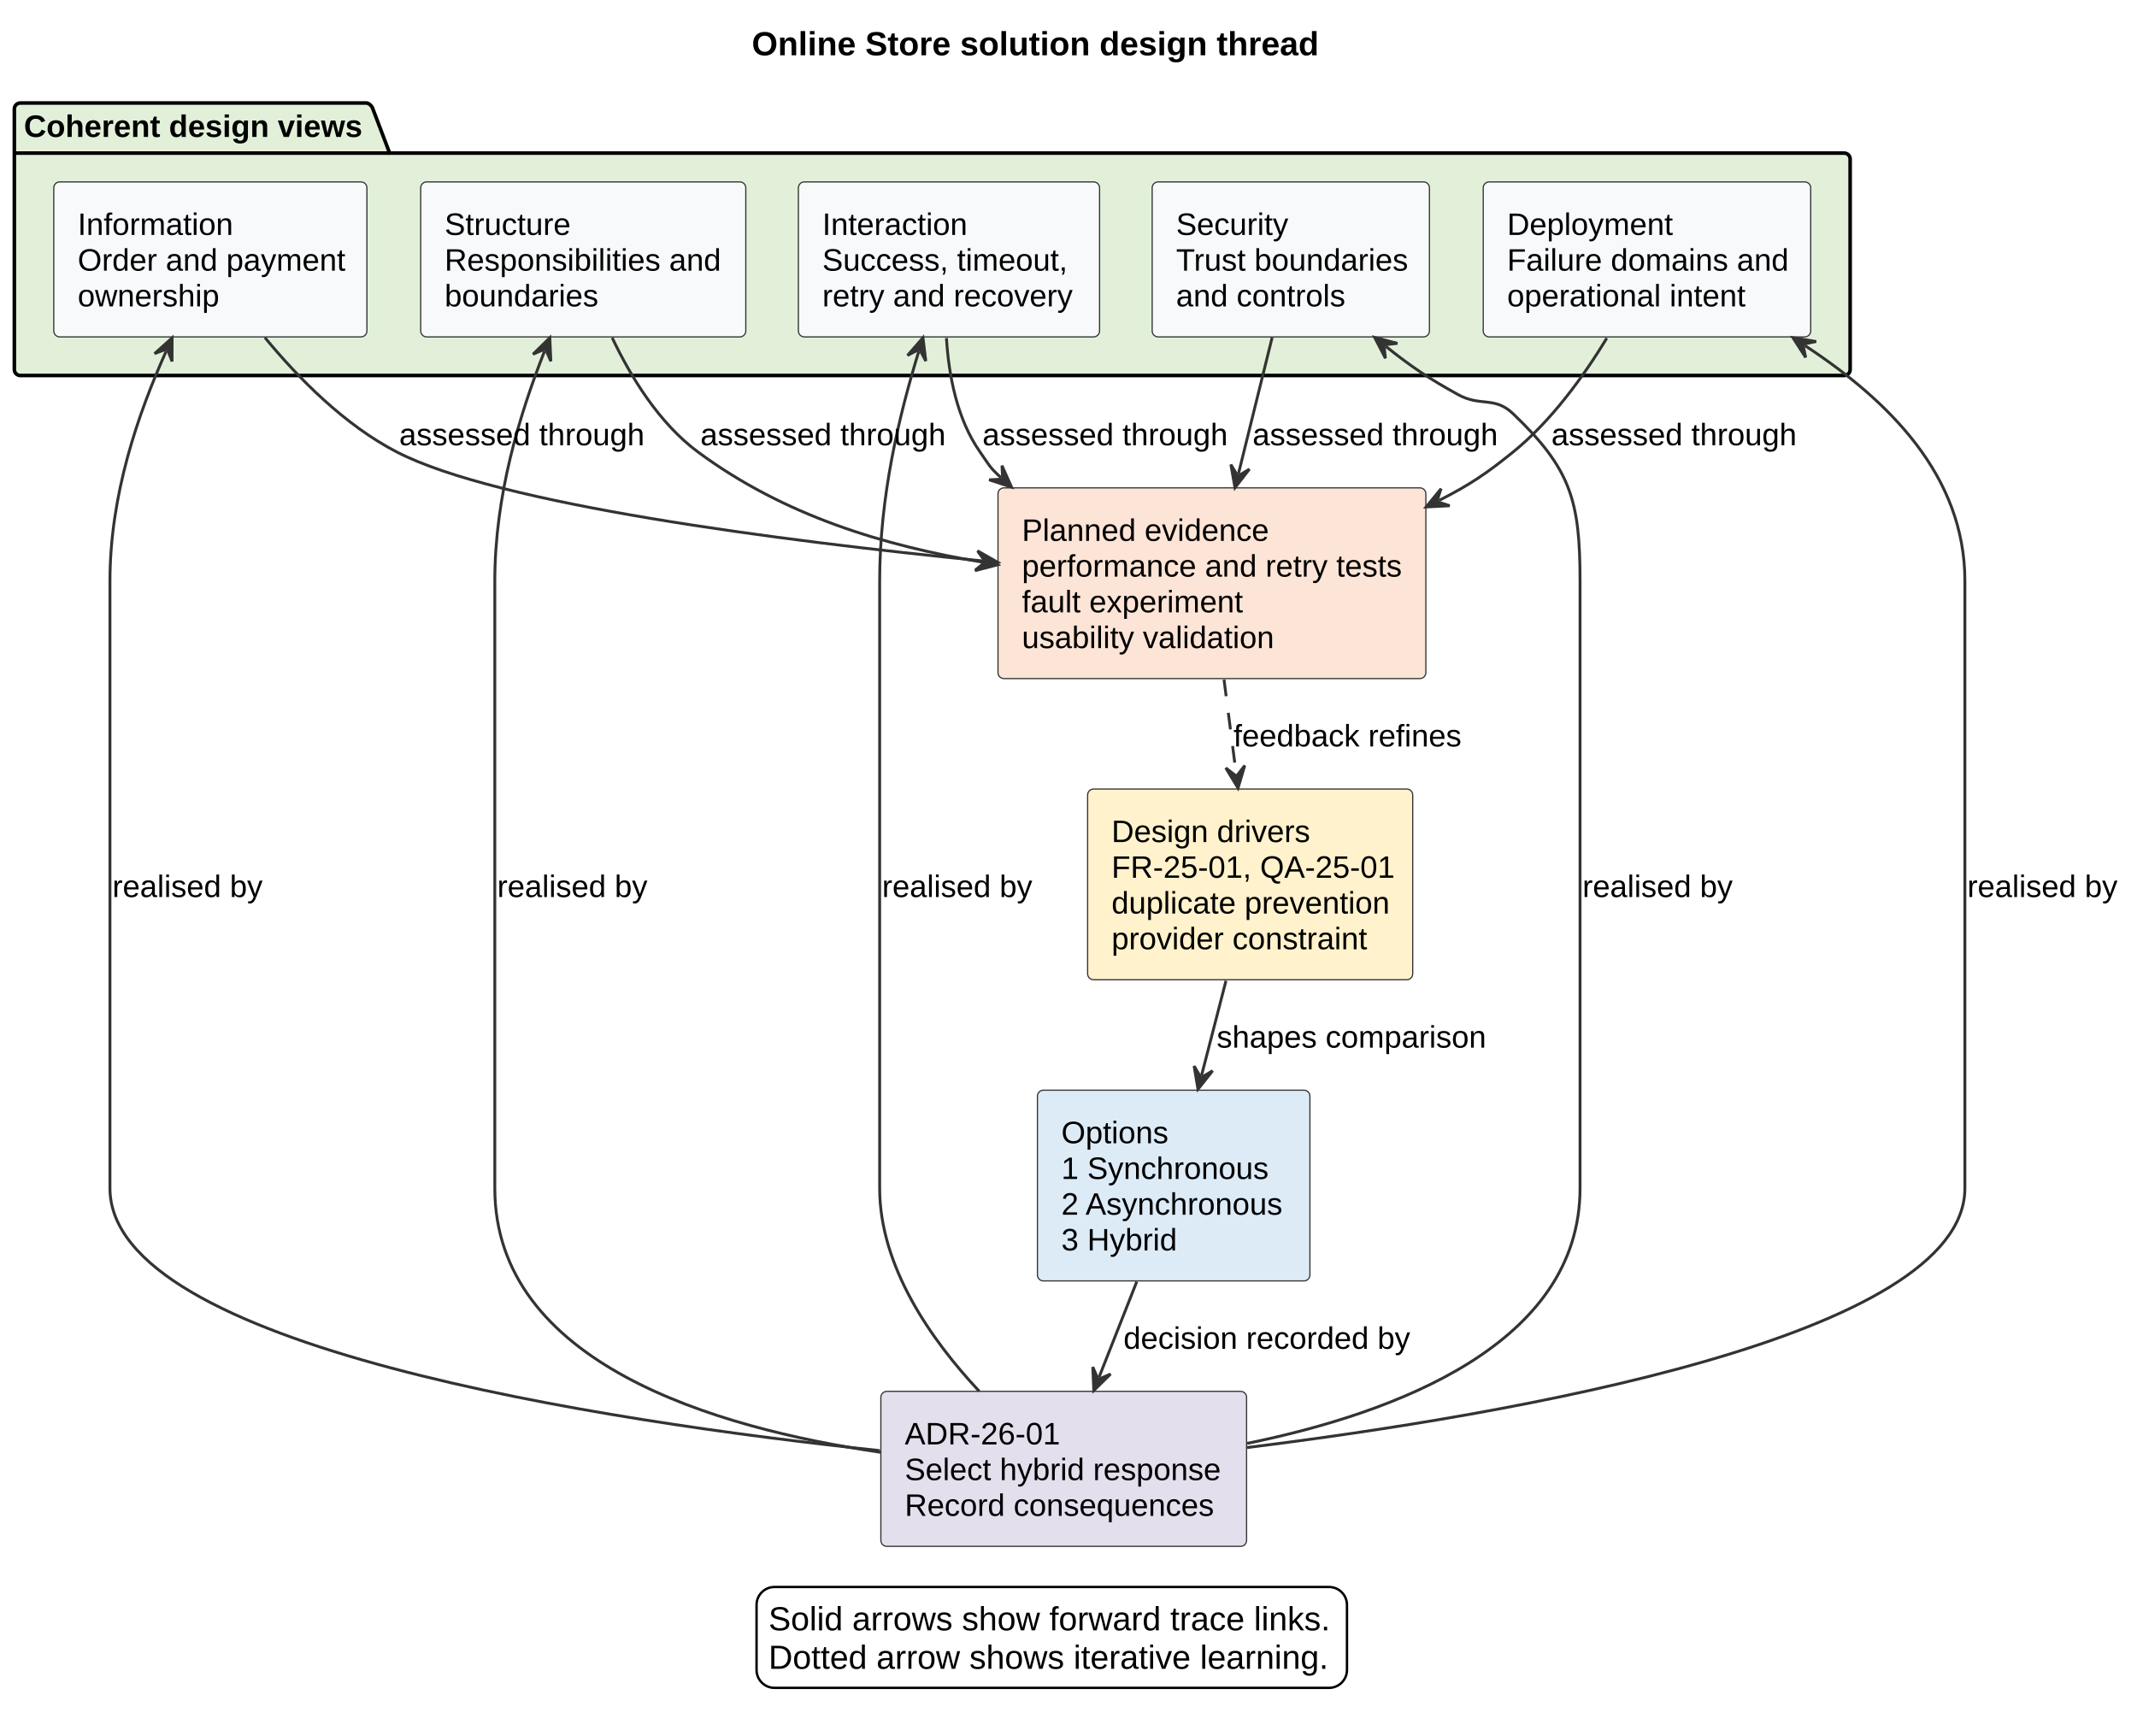
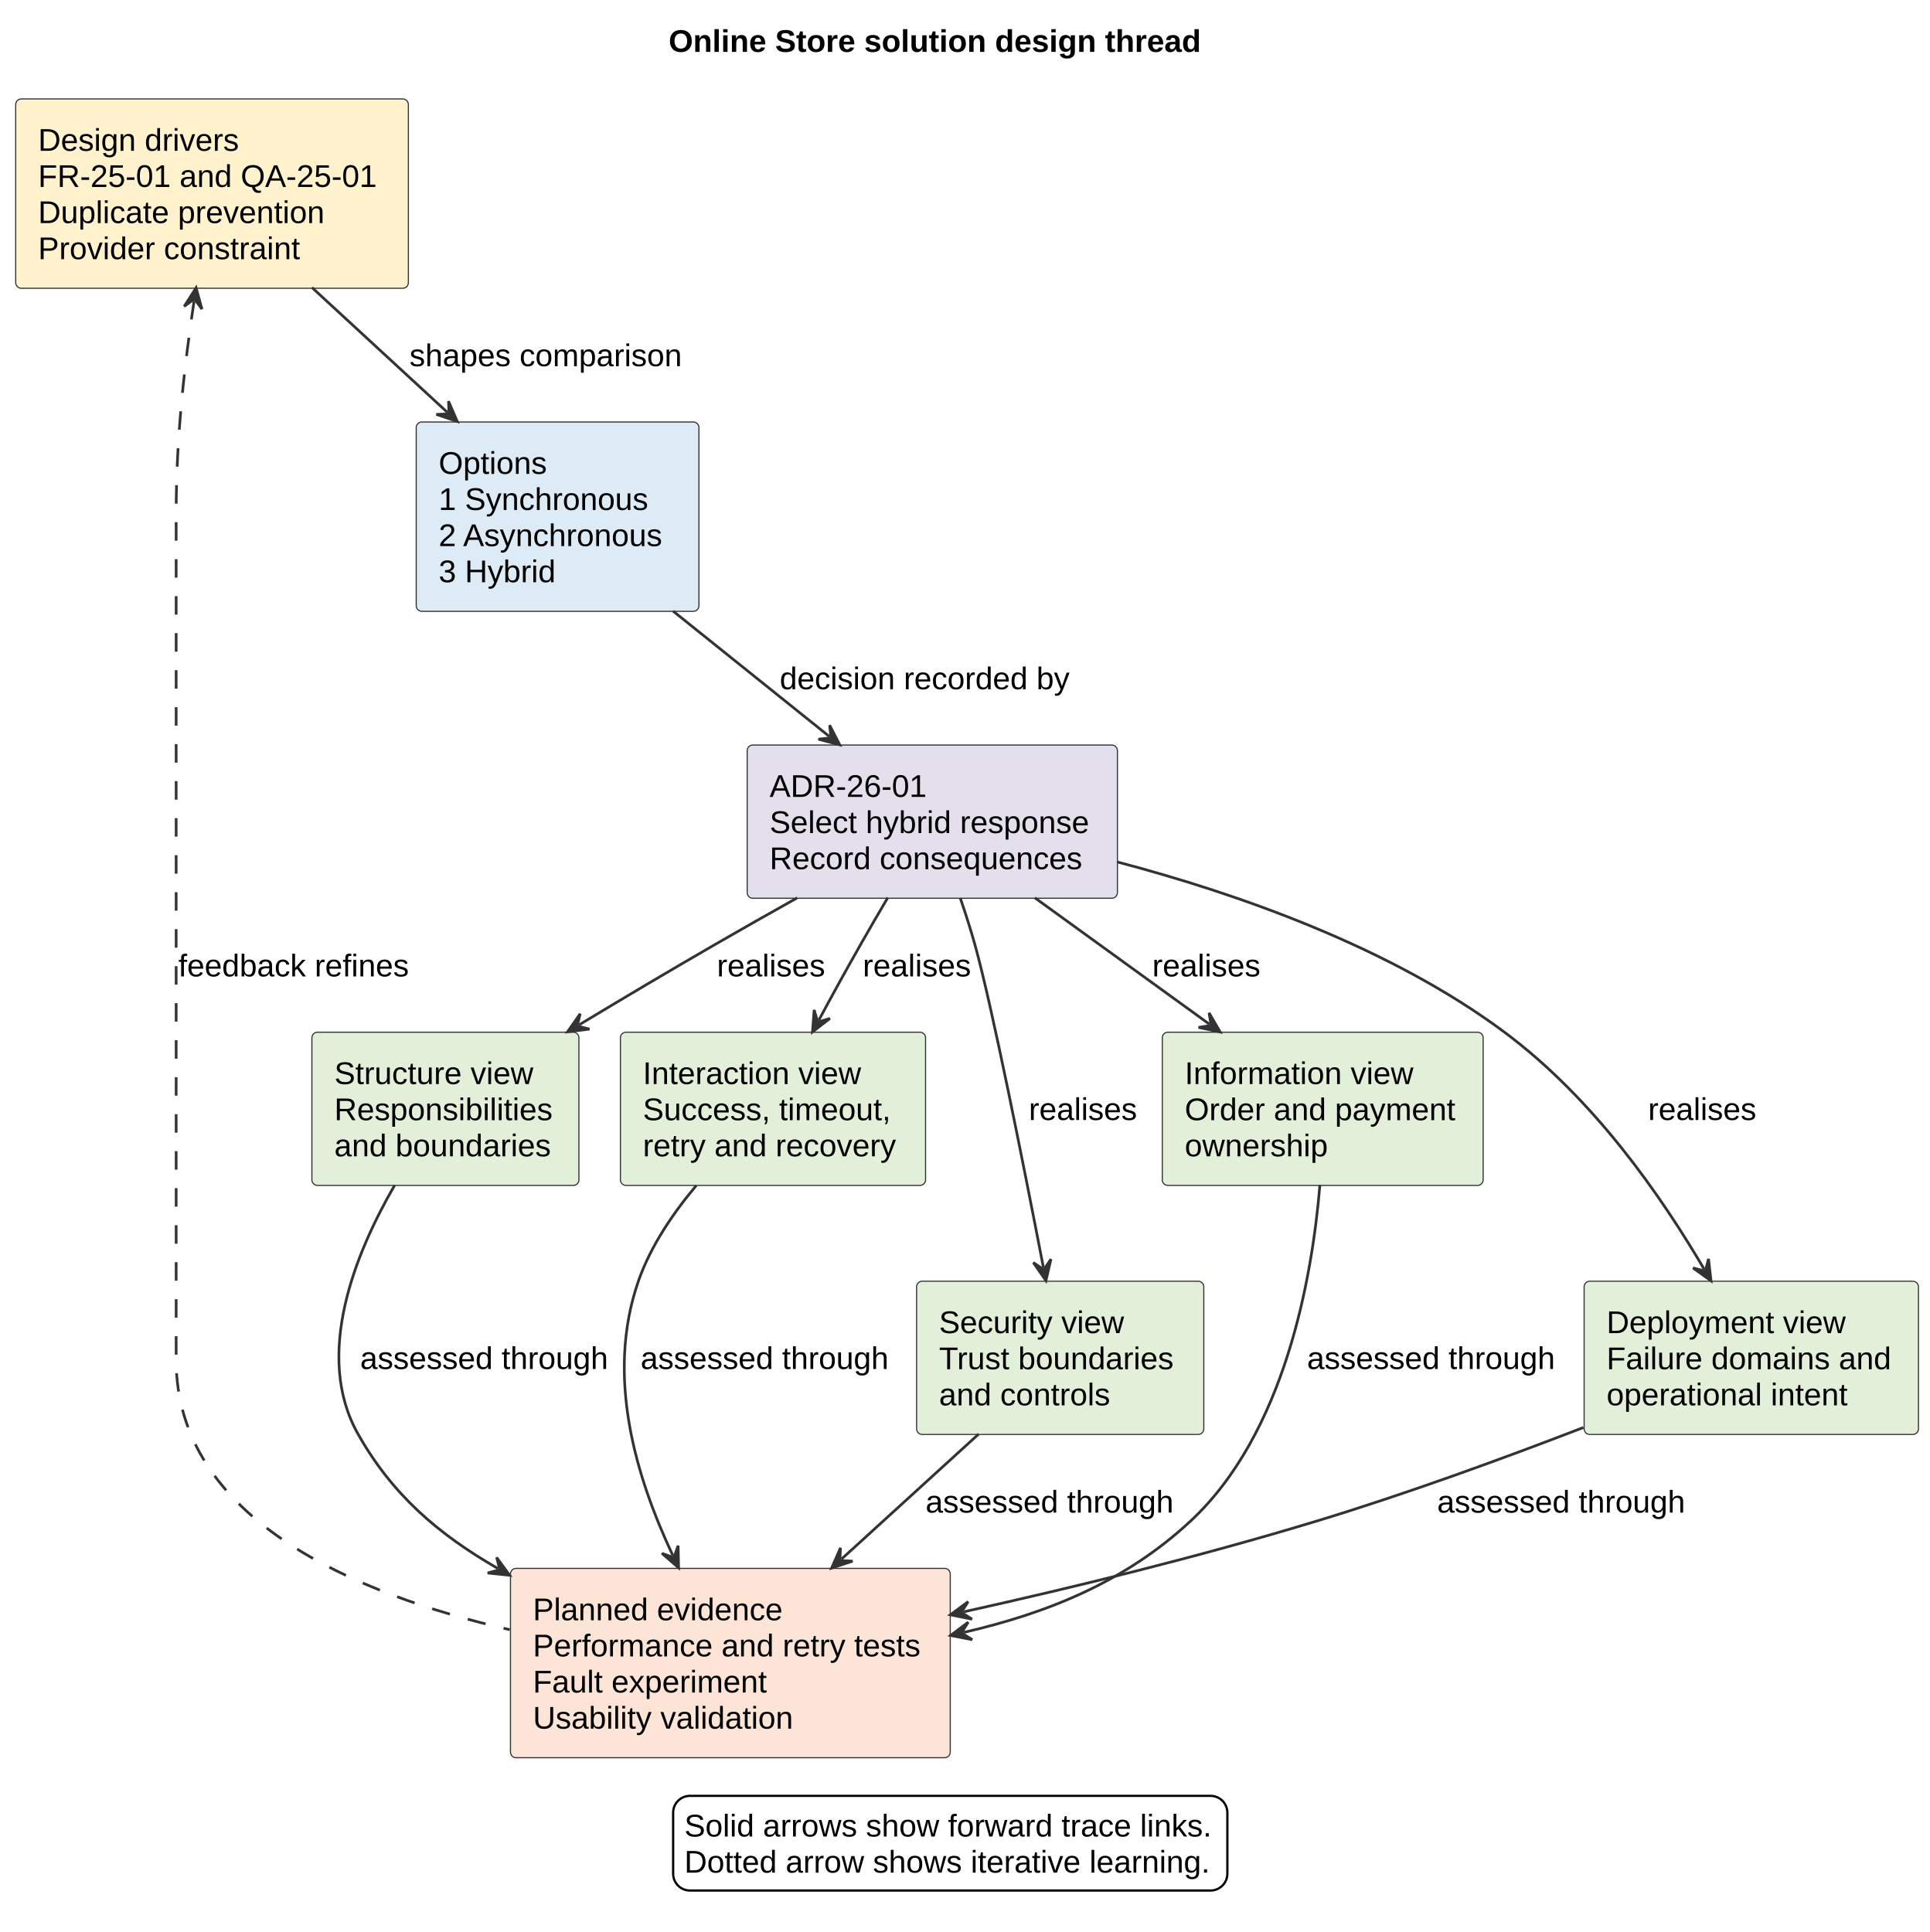
- <svg xmlns="http://www.w3.org/2000/svg" contentStyleType="text/css" height="726px" preserveAspectRatio="none" style="width:894px;height:726px;background:#FFFFFF;" version="1.1" viewBox="0 0 894 726" width="894px" zoomAndPan="magnify">
+ <svg xmlns="http://www.w3.org/2000/svg" contentStyleType="text/css" height="731.698px" preserveAspectRatio="none" style="width:730px;height:731px;background:#FFFFFF;" version="1.1" viewBox="0 0 730 731" width="730.849px" zoomAndPan="magnify">
  <defs />
  <g>
-     <text fill="#000000" font-family="Arial" font-size="14" font-weight="bold" lengthAdjust="spacing" textLength="251" x="314.5" y="23.132">Online Store solution design thread</text>
-     <g id="cluster_Coherent design views">
-       <path d="M8.5,43.099 L153.5,43.099 A3.75,3.75 0 0 1 156,45.599 L163,64.047 L771.5,64.047 A2.5,2.5 0 0 1 774,66.547 L774,154.599 A2.5,2.5 0 0 1 771.5,157.099 L8.5,157.099 A2.5,2.5 0 0 1 6,154.599 L6,45.599 A2.5,2.5 0 0 1 8.5,43.099 " fill="#E2F0D9" style="stroke:#000000;stroke-width:1.5;" />
-       <line style="stroke:#000000;stroke-width:1.5;" x1="6" x2="163" y1="64.047" y2="64.047" />
-       <text fill="#000000" font-family="Arial" font-size="13" font-weight="bold" lengthAdjust="spacing" textLength="144" x="10" y="57.292">Coherent design views</text>
+     <text fill="#000000" font-family="Arial" font-size="11.884" font-weight="bold" lengthAdjust="spacing" textLength="213.058" x="252.953" y="19.635">Online Store solution design thread</text>
+     <g id="elem_D">
+       <rect fill="#FFF2CC" height="71.637" rx="2.122" ry="2.122" style="stroke:#333333;stroke-width:0.424;" width="148.547" x="5.942" y="37.433" />
+       <text fill="#000000" font-family="Arial" font-size="11.884" lengthAdjust="spacing" textLength="77.244" x="14.43" y="57.068">Design drivers</text>
+       <text fill="#000000" font-family="Arial" font-size="11.884" lengthAdjust="spacing" textLength="131.57" x="14.43" y="70.733">FR-25-01 and QA-25-01</text>
+       <text fill="#000000" font-family="Arial" font-size="11.884" lengthAdjust="spacing" textLength="110.349" x="14.43" y="84.398">Duplicate prevention</text>
+       <text fill="#000000" font-family="Arial" font-size="11.884" lengthAdjust="spacing" textLength="101.012" x="14.43" y="98.063">Provider constraint</text>
+     </g>
+     <g id="elem_O">
+       <rect fill="#DDEBF7" height="71.637" rx="2.122" ry="2.122" style="stroke:#333333;stroke-width:0.424;" width="106.954" x="157.459" y="159.665" />
+       <text fill="#000000" font-family="Arial" font-size="11.884" lengthAdjust="spacing" textLength="41.593" x="165.948" y="179.3">Options</text>
+       <text fill="#000000" font-family="Arial" font-size="11.884" lengthAdjust="spacing" textLength="84.035" x="165.948" y="192.965">1  Synchronous</text>
+       <text fill="#000000" font-family="Arial" font-size="11.884" lengthAdjust="spacing" textLength="89.977" x="165.948" y="206.631">2  Asynchronous</text>
+       <text fill="#000000" font-family="Arial" font-size="11.884" lengthAdjust="spacing" textLength="47.535" x="165.948" y="220.296">3  Hybrid</text>
+     </g>
+     <g id="elem_A">
+       <rect fill="#E4DFEC" height="57.972" rx="2.122" ry="2.122" style="stroke:#333333;stroke-width:0.424;" width="140.058" x="282.663" y="281.898" />
+       <text fill="#000000" font-family="Arial" font-size="11.884" lengthAdjust="spacing" textLength="60.267" x="291.151" y="301.533">ADR-26-01</text>
+       <text fill="#000000" font-family="Arial" font-size="11.884" lengthAdjust="spacing" textLength="123.081" x="291.151" y="315.198">Select hybrid response</text>
+       <text fill="#000000" font-family="Arial" font-size="11.884" lengthAdjust="spacing" textLength="120.535" x="291.151" y="328.863">Record consequences</text>
    </g>
    <g id="elem_S">
-       <rect fill="#F7F9FB" height="64.846" rx="2.5" ry="2.5" style="stroke:#333333;stroke-width:0.5;" width="136" x="176" y="76.099" />
-       <text fill="#000000" font-family="Arial" font-size="13" lengthAdjust="spacing" textLength="53" x="186" y="98.293">Structure</text>
-       <text fill="#000000" font-family="Arial" font-size="13" lengthAdjust="spacing" textLength="116" x="186" y="113.241">Responsibilities and</text>
-       <text fill="#000000" font-family="Arial" font-size="13" lengthAdjust="spacing" textLength="63" x="186" y="128.19">boundaries</text>
+       <rect fill="#E2F0D9" height="57.972" rx="2.122" ry="2.122" style="stroke:#333333;stroke-width:0.424;" width="101.012" x="117.988" y="390.549" />
+       <text fill="#000000" font-family="Arial" font-size="11.884" lengthAdjust="spacing" textLength="75.546" x="126.477" y="410.184">Structure view</text>
+       <text fill="#000000" font-family="Arial" font-size="11.884" lengthAdjust="spacing" textLength="83.186" x="126.477" y="423.849">Responsibilities</text>
+       <text fill="#000000" font-family="Arial" font-size="11.884" lengthAdjust="spacing" textLength="84.035" x="126.477" y="437.514">and boundaries</text>
    </g>
    <g id="elem_I">
-       <rect fill="#F7F9FB" height="64.846" rx="2.5" ry="2.5" style="stroke:#333333;stroke-width:0.5;" width="126" x="334" y="76.099" />
-       <text fill="#000000" font-family="Arial" font-size="13" lengthAdjust="spacing" textLength="60" x="344" y="98.293">Interaction</text>
-       <text fill="#000000" font-family="Arial" font-size="13" lengthAdjust="spacing" textLength="106" x="344" y="113.241">Success, timeout,</text>
-       <text fill="#000000" font-family="Arial" font-size="13" lengthAdjust="spacing" textLength="103" x="344" y="128.19">retry and recovery</text>
+       <rect fill="#E2F0D9" height="57.972" rx="2.122" ry="2.122" style="stroke:#333333;stroke-width:0.424;" width="115.442" x="234.703" y="390.549" />
+       <text fill="#000000" font-family="Arial" font-size="11.884" lengthAdjust="spacing" textLength="82.337" x="243.192" y="410.184">Interaction view</text>
+       <text fill="#000000" font-family="Arial" font-size="11.884" lengthAdjust="spacing" textLength="94.221" x="243.192" y="423.849">Success, timeout,</text>
+       <text fill="#000000" font-family="Arial" font-size="11.884" lengthAdjust="spacing" textLength="98.465" x="243.192" y="437.514">retry and recovery</text>
    </g>
    <g id="elem_N">
-       <rect fill="#F7F9FB" height="64.846" rx="2.5" ry="2.5" style="stroke:#333333;stroke-width:0.5;" width="131" x="22.5" y="76.099" />
-       <text fill="#000000" font-family="Arial" font-size="13" lengthAdjust="spacing" textLength="63" x="32.5" y="98.293">Information</text>
-       <text fill="#000000" font-family="Arial" font-size="13" lengthAdjust="spacing" textLength="111" x="32.5" y="113.241">Order and payment</text>
-       <text fill="#000000" font-family="Arial" font-size="13" lengthAdjust="spacing" textLength="58" x="32.5" y="128.19">ownership</text>
+       <rect fill="#E2F0D9" height="57.972" rx="2.122" ry="2.122" style="stroke:#333333;stroke-width:0.424;" width="121.384" x="439.698" y="390.549" />
+       <text fill="#000000" font-family="Arial" font-size="11.884" lengthAdjust="spacing" textLength="85.733" x="448.186" y="410.184">Information view</text>
+       <text fill="#000000" font-family="Arial" font-size="11.884" lengthAdjust="spacing" textLength="104.407" x="448.186" y="423.849">Order and payment</text>
+       <text fill="#000000" font-family="Arial" font-size="11.884" lengthAdjust="spacing" textLength="54.326" x="448.186" y="437.514">ownership</text>
    </g>
    <g id="elem_C">
-       <rect fill="#F7F9FB" height="64.846" rx="2.5" ry="2.5" style="stroke:#333333;stroke-width:0.5;" width="116" x="482" y="76.099" />
-       <text fill="#000000" font-family="Arial" font-size="13" lengthAdjust="spacing" textLength="48" x="492" y="98.293">Security</text>
-       <text fill="#000000" font-family="Arial" font-size="13" lengthAdjust="spacing" textLength="96" x="492" y="113.241">Trust boundaries</text>
-       <text fill="#000000" font-family="Arial" font-size="13" lengthAdjust="spacing" textLength="71" x="492" y="128.19">and controls</text>
+       <rect fill="#E2F0D9" height="57.972" rx="2.122" ry="2.122" style="stroke:#333333;stroke-width:0.424;" width="108.651" x="346.75" y="484.77" />
+       <text fill="#000000" font-family="Arial" font-size="11.884" lengthAdjust="spacing" textLength="69.605" x="355.238" y="504.405">Security view</text>
+       <text fill="#000000" font-family="Arial" font-size="11.884" lengthAdjust="spacing" textLength="91.674" x="355.238" y="518.07">Trust boundaries</text>
+       <text fill="#000000" font-family="Arial" font-size="11.884" lengthAdjust="spacing" textLength="66.209" x="355.238" y="531.735">and controls</text>
    </g>
    <g id="elem_P">
-       <rect fill="#F7F9FB" height="64.846" rx="2.5" ry="2.5" style="stroke:#333333;stroke-width:0.5;" width="137" x="620.5" y="76.099" />
-       <text fill="#000000" font-family="Arial" font-size="13" lengthAdjust="spacing" textLength="69" x="630.5" y="98.293">Deployment</text>
-       <text fill="#000000" font-family="Arial" font-size="13" lengthAdjust="spacing" textLength="117" x="630.5" y="113.241">Failure domains and</text>
-       <text fill="#000000" font-family="Arial" font-size="13" lengthAdjust="spacing" textLength="99" x="630.5" y="128.19">operational intent</text>
-     </g>
-     <g id="elem_D">
-       <rect fill="#FFF2CC" height="79.795" rx="2.5" ry="2.5" style="stroke:#333333;stroke-width:0.5;" width="136" x="455" y="330.099" />
-       <text fill="#000000" font-family="Arial" font-size="13" lengthAdjust="spacing" textLength="81" x="465" y="352.293">Design drivers</text>
-       <text fill="#000000" font-family="Arial" font-size="13" lengthAdjust="spacing" textLength="116" x="465" y="367.241">FR-25-01, QA-25-01</text>
-       <text fill="#000000" font-family="Arial" font-size="13" lengthAdjust="spacing" textLength="114" x="465" y="382.19">duplicate prevention</text>
-       <text fill="#000000" font-family="Arial" font-size="13" lengthAdjust="spacing" textLength="105" x="465" y="397.139">provider constraint</text>
-     </g>
-     <g id="elem_O">
-       <rect fill="#DDEBF7" height="79.795" rx="2.5" ry="2.5" style="stroke:#333333;stroke-width:0.5;" width="114" x="434" y="456.099" />
-       <text fill="#000000" font-family="Arial" font-size="13" lengthAdjust="spacing" textLength="45" x="444" y="478.293">Options</text>
-       <text fill="#000000" font-family="Arial" font-size="13" lengthAdjust="spacing" textLength="87" x="444" y="493.241">1 Synchronous</text>
-       <text fill="#000000" font-family="Arial" font-size="13" lengthAdjust="spacing" textLength="94" x="444" y="508.19">2 Asynchronous</text>
-       <text fill="#000000" font-family="Arial" font-size="13" lengthAdjust="spacing" textLength="48" x="444" y="523.139">3 Hybrid</text>
-     </g>
-     <g id="elem_A">
-       <rect fill="#E4DFEC" height="64.846" rx="2.5" ry="2.5" style="stroke:#333333;stroke-width:0.5;" width="153" x="368.5" y="582.099" />
-       <text fill="#000000" font-family="Arial" font-size="13" lengthAdjust="spacing" textLength="63" x="378.5" y="604.293">ADR-26-01</text>
-       <text fill="#000000" font-family="Arial" font-size="13" lengthAdjust="spacing" textLength="133" x="378.5" y="619.241">Select hybrid response</text>
-       <text fill="#000000" font-family="Arial" font-size="13" lengthAdjust="spacing" textLength="129" x="378.5" y="634.19">Record consequences</text>
+       <rect fill="#E2F0D9" height="57.972" rx="2.122" ry="2.122" style="stroke:#333333;stroke-width:0.424;" width="126.477" x="599.279" y="484.77" />
+       <text fill="#000000" font-family="Arial" font-size="11.884" lengthAdjust="spacing" textLength="89.977" x="607.767" y="504.405">Deployment view</text>
+       <text fill="#000000" font-family="Arial" font-size="11.884" lengthAdjust="spacing" textLength="109.5" x="607.767" y="518.07">Failure domains and</text>
+       <text fill="#000000" font-family="Arial" font-size="11.884" lengthAdjust="spacing" textLength="93.372" x="607.767" y="531.735">operational intent</text>
    </g>
    <g id="elem_E">
-       <rect fill="#FCE4D6" height="79.795" rx="2.5" ry="2.5" style="stroke:#333333;stroke-width:0.5;" width="179" x="417.5" y="204.099" />
-       <text fill="#000000" font-family="Arial" font-size="13" lengthAdjust="spacing" textLength="101" x="427.5" y="226.292">Planned evidence</text>
-       <text fill="#000000" font-family="Arial" font-size="13" lengthAdjust="spacing" textLength="159" x="427.5" y="241.241">performance and retry tests</text>
-       <text fill="#000000" font-family="Arial" font-size="13" lengthAdjust="spacing" textLength="92" x="427.5" y="256.19">fault experiment</text>
-       <text fill="#000000" font-family="Arial" font-size="13" lengthAdjust="spacing" textLength="105" x="427.5" y="271.139">usability validation</text>
+       <rect fill="#FCE4D6" height="71.637" rx="2.122" ry="2.122" style="stroke:#333333;stroke-width:0.424;" width="166.372" x="193.111" y="593.421" />
+       <text fill="#000000" font-family="Arial" font-size="11.884" lengthAdjust="spacing" textLength="95.919" x="201.599" y="613.056">Planned evidence</text>
+       <text fill="#000000" font-family="Arial" font-size="11.884" lengthAdjust="spacing" textLength="149.395" x="201.599" y="626.721">Performance and retry tests</text>
+       <text fill="#000000" font-family="Arial" font-size="11.884" lengthAdjust="spacing" textLength="89.128" x="201.599" y="640.386">Fault experiment</text>
+       <text fill="#000000" font-family="Arial" font-size="11.884" lengthAdjust="spacing" textLength="98.465" x="201.599" y="654.052">Usability validation</text>
    </g>
    <g id="link_D_O">
-       <path d="M512.88,410.329 C509.14,424.809 506.409,435.399 502.67,449.889 " fill="none" id="D-to-O" style="stroke:#333333;stroke-width:1.2;" />
-       <polygon fill="#333333" points="501.17,455.699,507.292,447.984,502.42,450.857,499.546,445.985,501.17,455.699" style="stroke:#333333;stroke-width:1.2;" />
-       <text fill="#000000" font-family="Arial" font-size="13" lengthAdjust="spacing" textLength="113" x="509" y="438.293">shapes comparison</text>
+       <path d="M118.022,108.794 C135.296,124.719 151.958,140.085 169.24,156.018 " fill="none" id="D-to-O" style="stroke:#333333;stroke-width:1.019;" />
+       <polygon fill="#333333" points="172.984,159.47,169.669,151.795,169.864,156.593,165.066,156.788,172.984,159.47" style="stroke:#333333;stroke-width:1.019;" />
+       <text fill="#000000" font-family="Arial" font-size="11.884" lengthAdjust="spacing" textLength="104.407" x="154.913" y="138.556">shapes comparison</text>
    </g>
    <g id="link_O_A">
-       <path d="M475.55,536.219 C469.71,551.019 465.333,562.108 459.783,576.168 " fill="none" id="O-to-A" style="stroke:#333333;stroke-width:1.2;" />
-       <polygon fill="#333333" points="457.58,581.749,464.605,574.846,459.416,577.098,457.164,571.909,457.58,581.749" style="stroke:#333333;stroke-width:1.2;" />
-       <text fill="#000000" font-family="Arial" font-size="13" lengthAdjust="spacing" textLength="120" x="470" y="564.293">decision recorded by</text>
+       <path d="M254.626,231.222 C274.879,247.477 294.658,263.337 313.714,278.633 " fill="none" id="O-to-A" style="stroke:#333333;stroke-width:1.019;" />
+       <polygon fill="#333333" points="317.686,281.821,313.853,274.391,314.376,279.165,309.603,279.687,317.686,281.821" style="stroke:#333333;stroke-width:1.019;" />
+       <text fill="#000000" font-family="Arial" font-size="11.884" lengthAdjust="spacing" textLength="112.046" x="294.971" y="260.789">decision recorded by</text>
    </g>
    <g id="link_A_S">
-       <path d="M368.39,607.599 C298.81,597.469 207,570.249 207,497.099 C207,243.099 207,243.099 207,243.099 C207,207.259 217.333,173.502 227.813,146.872 " fill="none" id="A-to-S" style="stroke:#333333;stroke-width:1.2;" />
-       <polygon fill="#333333" points="230.01,141.289,222.992,148.199,228.179,145.941,230.436,151.128,230.01,141.289" style="stroke:#333333;stroke-width:1.2;" />
-       <text fill="#000000" font-family="Arial" font-size="13" lengthAdjust="spacing" textLength="63" x="208" y="375.293">realised by</text>
+       <path d="M301.6,339.712 C291.219,345.518 280.413,351.63 270.355,357.444 C252.054,368.021 236.442,377.3 219.067,387.775 " fill="none" id="A-to-S" style="stroke:#333333;stroke-width:1.019;" />
+       <polygon fill="#333333" points="214.705,390.404,223,389.368,218.34,388.213,219.495,383.553,214.705,390.404" style="stroke:#333333;stroke-width:1.019;" />
+       <text fill="#000000" font-family="Arial" font-size="11.884" lengthAdjust="spacing" textLength="41.593" x="271.204" y="369.44">realises</text>
    </g>
    <g id="link_A_I">
-       <path d="M409.66,582.059 C389.41,560.439 368,529.829 368,497.099 C368,243.099 368,243.099 368,243.099 C368,207.639 376.128,173.804 384.358,147.014 " fill="none" id="A-to-I" style="stroke:#333333;stroke-width:1.2;" />
-       <polygon fill="#333333" points="386.12,141.279,379.653,148.707,384.652,146.058,387.301,151.056,386.12,141.279" style="stroke:#333333;stroke-width:1.2;" />
-       <text fill="#000000" font-family="Arial" font-size="13" lengthAdjust="spacing" textLength="63" x="369" y="375.293">realised by</text>
+       <path d="M335.859,339.627 C332.396,345.493 328.814,351.647 325.529,357.444 C319.46,368.148 315.39,375.548 309.779,385.963 " fill="none" id="A-to-I" style="stroke:#333333;stroke-width:1.019;" />
+       <polygon fill="#333333" points="307.364,390.447,313.976,385.332,309.377,386.711,307.998,382.111,307.364,390.447" style="stroke:#333333;stroke-width:1.019;" />
+       <text fill="#000000" font-family="Arial" font-size="11.884" lengthAdjust="spacing" textLength="41.593" x="326.378" y="369.44">realises</text>
    </g>
    <g id="link_A_N">
-       <path d="M368.07,606.889 C252.12,594.629 46,563.489 46,497.099 C46,243.099 46,243.099 46,243.099 C46,207.019 57.679,173.355 69.549,146.835 " fill="none" id="A-to-N" style="stroke:#333333;stroke-width:1.2;" />
-       <polygon fill="#333333" points="72,141.359,64.672,147.939,69.957,145.922,71.974,151.208,72,141.359" style="stroke:#333333;stroke-width:1.2;" />
-       <text fill="#000000" font-family="Arial" font-size="13" lengthAdjust="spacing" textLength="63" x="47" y="375.293">realised by</text>
+       <path d="M391.501,339.712 C413.121,355.365 435.836,371.816 457.464,387.477 " fill="none" id="A-to-N" style="stroke:#333333;stroke-width:1.019;" />
+       <polygon fill="#333333" points="461.589,390.464,457.393,383.233,458.152,387.975,453.41,388.733,461.589,390.464" style="stroke:#333333;stroke-width:1.019;" />
+       <text fill="#000000" font-family="Arial" font-size="11.884" lengthAdjust="spacing" textLength="41.593" x="435.878" y="369.44">realises</text>
    </g>
    <g id="link_A_C">
-       <path d="M521.76,603.859 C583.85,591.169 661,562.289 661,497.099 C661,243.099 661,243.099 661,243.099 C661,209.589 657.23,196.249 633,173.099 C625.17,165.619 619.48,170.309 610,165.099 C597.9,158.449 590.443,153.47 579.743,144.899 " fill="none" id="A-to-C" style="stroke:#333333;stroke-width:1.2;" />
-       <polygon fill="#333333" points="575.06,141.149,579.584,149.897,578.963,144.274,584.585,143.653,575.06,141.149" style="stroke:#333333;stroke-width:1.2;" />
-       <text fill="#000000" font-family="Arial" font-size="13" lengthAdjust="spacing" textLength="63" x="662" y="375.293">realised by</text>
+       <path d="M363.268,339.78 C365.255,345.577 367.216,351.672 368.82,357.444 C375.373,380.991 387.386,441.563 394.72,479.565 " fill="none" id="A-to-C" style="stroke:#333333;stroke-width:1.019;" />
+       <polygon fill="#333333" points="395.685,484.566,397.572,476.421,394.881,480.399,390.904,477.708,395.685,484.566" style="stroke:#333333;stroke-width:1.019;" />
+       <text fill="#000000" font-family="Arial" font-size="11.884" lengthAdjust="spacing" textLength="41.593" x="389.192" y="423.765">realises</text>
    </g>
    <g id="link_A_P">
-       <path d="M521.75,605.599 C631.98,591.929 822,559.349 822,497.099 C822,243.099 822,243.099 822,243.099 C822,198.929 790.027,167.51 755.067,144.57 " fill="none" id="A-to-P" style="stroke:#333333;stroke-width:1.2;" />
-       <polygon fill="#333333" points="750.05,141.279,755.38,149.56,754.23,144.022,759.769,142.872,750.05,141.279" style="stroke:#333333;stroke-width:1.2;" />
-       <text fill="#000000" font-family="Arial" font-size="13" lengthAdjust="spacing" textLength="63" x="823" y="375.293">realised by</text>
+       <path d="M422.772,326.156 C467.803,338.031 525.761,358.234 569.145,390.549 C603.303,415.988 628.562,452.793 644.699,480.227 " fill="none" id="A-to-P" style="stroke:#333333;stroke-width:1.019;" />
+       <polygon fill="#333333" points="647.281,484.617,646.334,476.311,645.129,480.959,640.481,479.753,647.281,484.617" style="stroke:#333333;stroke-width:1.019;" />
+       <text fill="#000000" font-family="Arial" font-size="11.884" lengthAdjust="spacing" textLength="41.593" x="623.471" y="423.765">realises</text>
    </g>
    <g id="link_S_E">
-       <path d="M256.12,141.329 C263.97,157.879 275.8,177.119 292,189.099 C328.12,215.819 370.101,228.417 411.511,235.287 " fill="none" id="S-to-E" style="stroke:#333333;stroke-width:1.2;" />
-       <polygon fill="#333333" points="417.43,236.269,409.206,230.85,412.497,235.45,407.897,238.742,417.43,236.269" style="stroke:#333333;stroke-width:1.2;" />
-       <text fill="#000000" font-family="Arial" font-size="13" lengthAdjust="spacing" textLength="103" x="293" y="186.292">assessed through</text>
+       <path d="M149.302,448.448 C134.345,474.244 118.693,512.781 135.389,542.491 C148.3,565.452 165.709,580.45 188.381,593.488 " fill="none" id="S-to-E" style="stroke:#333333;stroke-width:1.019;" />
+       <polygon fill="#333333" points="192.796,596.027,187.867,589.275,189.117,593.911,184.481,595.162,192.796,596.027" style="stroke:#333333;stroke-width:1.019;" />
+       <text fill="#000000" font-family="Arial" font-size="11.884" lengthAdjust="spacing" textLength="95.919" x="136.238" y="517.986">assessed through</text>
    </g>
    <g id="link_I_E">
-       <path d="M395.94,141.449 C396.89,157.039 400.35,175.369 410,189.099 C413.77,194.459 413.782,195.333 418.722,199.783 " fill="none" id="I-to-E" style="stroke:#333333;stroke-width:1.2;" />
-       <polygon fill="#333333" points="423.18,203.799,419.17,194.803,419.465,200.452,413.816,200.747,423.18,203.799" style="stroke:#333333;stroke-width:1.2;" />
-       <text fill="#000000" font-family="Arial" font-size="13" lengthAdjust="spacing" textLength="103" x="411" y="186.292">assessed through</text>
+       <path d="M263.411,448.55 C254.617,459.008 246.078,471.562 241.494,484.77 C228.931,520.964 240.747,559.195 254.549,588.582 " fill="none" id="I-to-E" style="stroke:#333333;stroke-width:1.019;" />
+       <polygon fill="#333333" points="256.714,593.192,256.539,584.833,254.91,589.35,250.393,587.72,256.714,593.192" style="stroke:#333333;stroke-width:1.019;" />
+       <text fill="#000000" font-family="Arial" font-size="11.884" lengthAdjust="spacing" textLength="95.919" x="242.343" y="517.986">assessed through</text>
    </g>
    <g id="link_N_E">
-       <path d="M110.83,141.239 C124.81,158.189 144.17,177.849 166,189.099 C208.69,211.109 325.58,226.121 411.52,234.721 " fill="none" id="N-to-E" style="stroke:#333333;stroke-width:1.2;" />
-       <polygon fill="#333333" points="417.49,235.319,408.933,230.442,412.515,234.821,408.136,238.403,417.49,235.319" style="stroke:#333333;stroke-width:1.2;" />
-       <text fill="#000000" font-family="Arial" font-size="13" lengthAdjust="spacing" textLength="103" x="167" y="186.292">assessed through</text>
+       <path d="M499.312,448.44 C496.409,483.361 486.121,542.329 450.308,575.595 C425.624,598.531 396.234,610.338 364.564,617.655 " fill="none" id="N-to-E" style="stroke:#333333;stroke-width:1.019;" />
+       <polygon fill="#333333" points="359.601,618.801,367.809,620.39,363.737,617.846,366.281,613.773,359.601,618.801" style="stroke:#333333;stroke-width:1.019;" />
+       <text fill="#000000" font-family="Arial" font-size="11.884" lengthAdjust="spacing" textLength="95.919" x="494.448" y="517.986">assessed through</text>
    </g>
    <g id="link_C_E">
-       <path d="M532.18,141.239 C527.53,160.049 523.03,178.244 518.09,198.224 " fill="none" id="C-to-E" style="stroke:#333333;stroke-width:1.2;" />
-       <polygon fill="#333333" points="516.65,204.049,522.693,196.272,517.85,199.195,514.927,194.352,516.65,204.049" style="stroke:#333333;stroke-width:1.2;" />
-       <text fill="#000000" font-family="Arial" font-size="13" lengthAdjust="spacing" textLength="103" x="524" y="186.292">assessed through</text>
+       <path d="M370.229,542.593 C353.413,557.923 336.22,573.608 318.361,589.88 " fill="none" id="C-to-E" style="stroke:#333333;stroke-width:1.019;" />
+       <polygon fill="#333333" points="314.596,593.311,322.53,590.675,317.733,590.452,317.956,585.656,314.596,593.311" style="stroke:#333333;stroke-width:1.019;" />
+       <text fill="#000000" font-family="Arial" font-size="11.884" lengthAdjust="spacing" textLength="95.919" x="350.145" y="572.312">assessed through</text>
    </g>
    <g id="link_P_E">
-       <path d="M672.19,141.479 C662.47,157.469 649,176.129 633,189.099 C622.09,197.939 614.874,202.861 601.984,209.381 " fill="none" id="P-to-E" style="stroke:#333333;stroke-width:1.2;" />
-       <polygon fill="#333333" points="596.63,212.089,606.466,211.596,601.092,209.832,602.856,204.457,596.63,212.089" style="stroke:#333333;stroke-width:1.2;" />
-       <text fill="#000000" font-family="Arial" font-size="13" lengthAdjust="spacing" textLength="103" x="649" y="186.292">assessed through</text>
+       <path d="M599.007,540.114 C568.678,551.828 531.695,565.333 497.843,575.595 C452.634,589.296 406.327,600.574 364.497,609.878 " fill="none" id="P-to-E" style="stroke:#333333;stroke-width:1.019;" />
+       <polygon fill="#333333" points="359.525,610.983,367.719,612.639,363.668,610.062,366.245,606.01,359.525,610.983" style="stroke:#333333;stroke-width:1.019;" />
+       <text fill="#000000" font-family="Arial" font-size="11.884" lengthAdjust="spacing" textLength="95.919" x="543.68" y="572.312">assessed through</text>
    </g>
-     <g id="link_E_D">
-       <path d="M512.06,284.329 C513.93,298.809 515.282,309.258 517.152,323.748 " fill="none" id="E-to-D" style="stroke:#333333;stroke-width:1.2;stroke-dasharray:7.0,7.0;" />
-       <polygon fill="#333333" points="517.92,329.699,520.735,320.261,517.28,324.74,512.801,321.285,517.92,329.699" style="stroke:#333333;stroke-width:1.2;" />
-       <text fill="#000000" font-family="Arial" font-size="13" lengthAdjust="spacing" textLength="94" x="516" y="312.293">feedback refines</text>
+     <g id="link_D_E">
+       <path d="M73.419,113.924 C69.795,137.92 66.634,165.514 66.634,194.467 C66.634,194.467 66.634,194.467 66.634,514.479 C66.634,574.73 134.362,603.242 192.83,616.62 " fill="none" id="D-backto-E" style="stroke:#333333;stroke-width:1.019;stroke-dasharray:7.0,7.0;" />
+       <polygon fill="#333333" points="74.18,108.888,69.682,115.934,73.546,113.084,76.396,116.949,74.18,108.888" style="stroke:#333333;stroke-width:1.019;" />
+       <text fill="#000000" font-family="Arial" font-size="11.884" lengthAdjust="spacing" textLength="89.128" x="67.483" y="369.44">feedback refines</text>
    </g>
-     <rect fill="none" height="42.197" id="_legend" rx="7.5" ry="7.5" style="stroke:#000000;stroke-width:1.0;" width="247" x="316.5" y="663.945" />
-     <text fill="#000000" font-family="Arial" font-size="14" lengthAdjust="spacing" textLength="236" x="321.5" y="682.077">Solid arrows show forward trace links.</text>
-     <text fill="#000000" font-family="Arial" font-size="14" lengthAdjust="spacing" textLength="237" x="321.5" y="698.175">Dotted arrow shows iterative learning.</text>
+     <rect fill="none" height="35.819" id="_legend" rx="6.366" ry="6.366" style="stroke:#000000;stroke-width:0.849;" width="209.663" x="254.651" y="679.488" />
+     <text fill="#000000" font-family="Arial" font-size="11.884" lengthAdjust="spacing" textLength="200.326" x="258.895" y="694.879">Solid arrows show forward trace links.</text>
+     <text fill="#000000" font-family="Arial" font-size="11.884" lengthAdjust="spacing" textLength="201.174" x="258.895" y="708.544">Dotted arrow shows iterative learning.</text>
  </g>
</svg>
